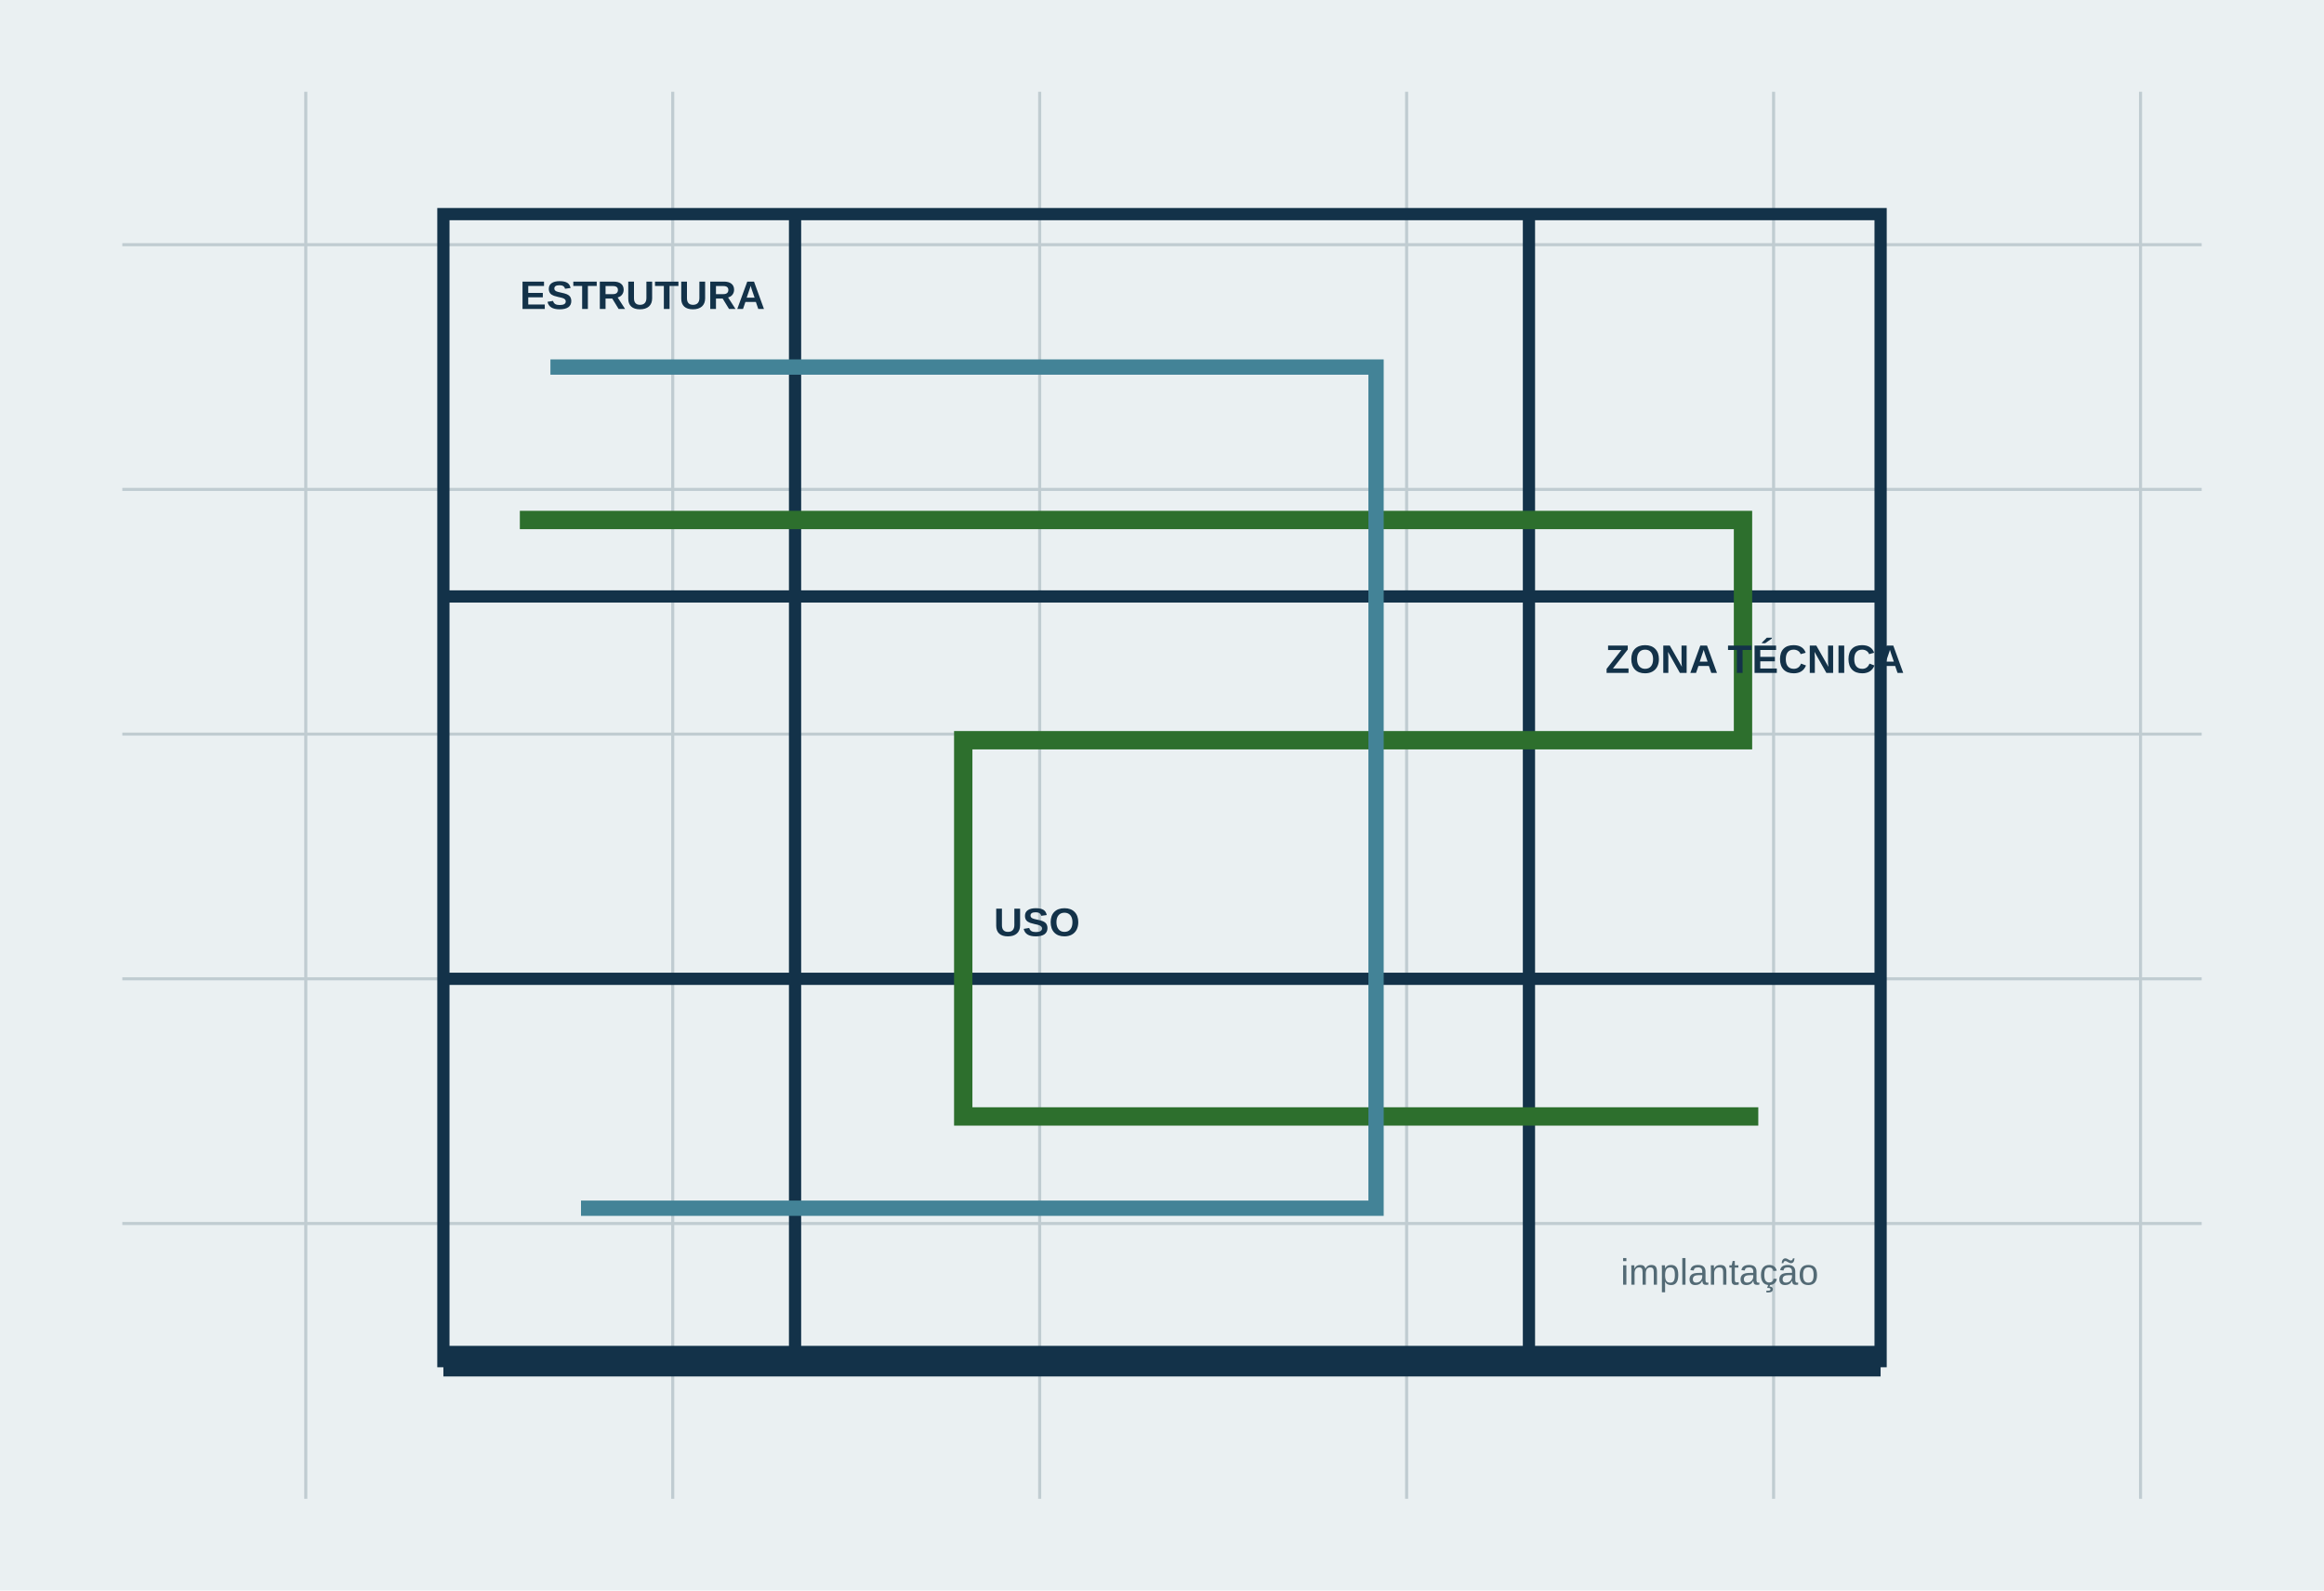
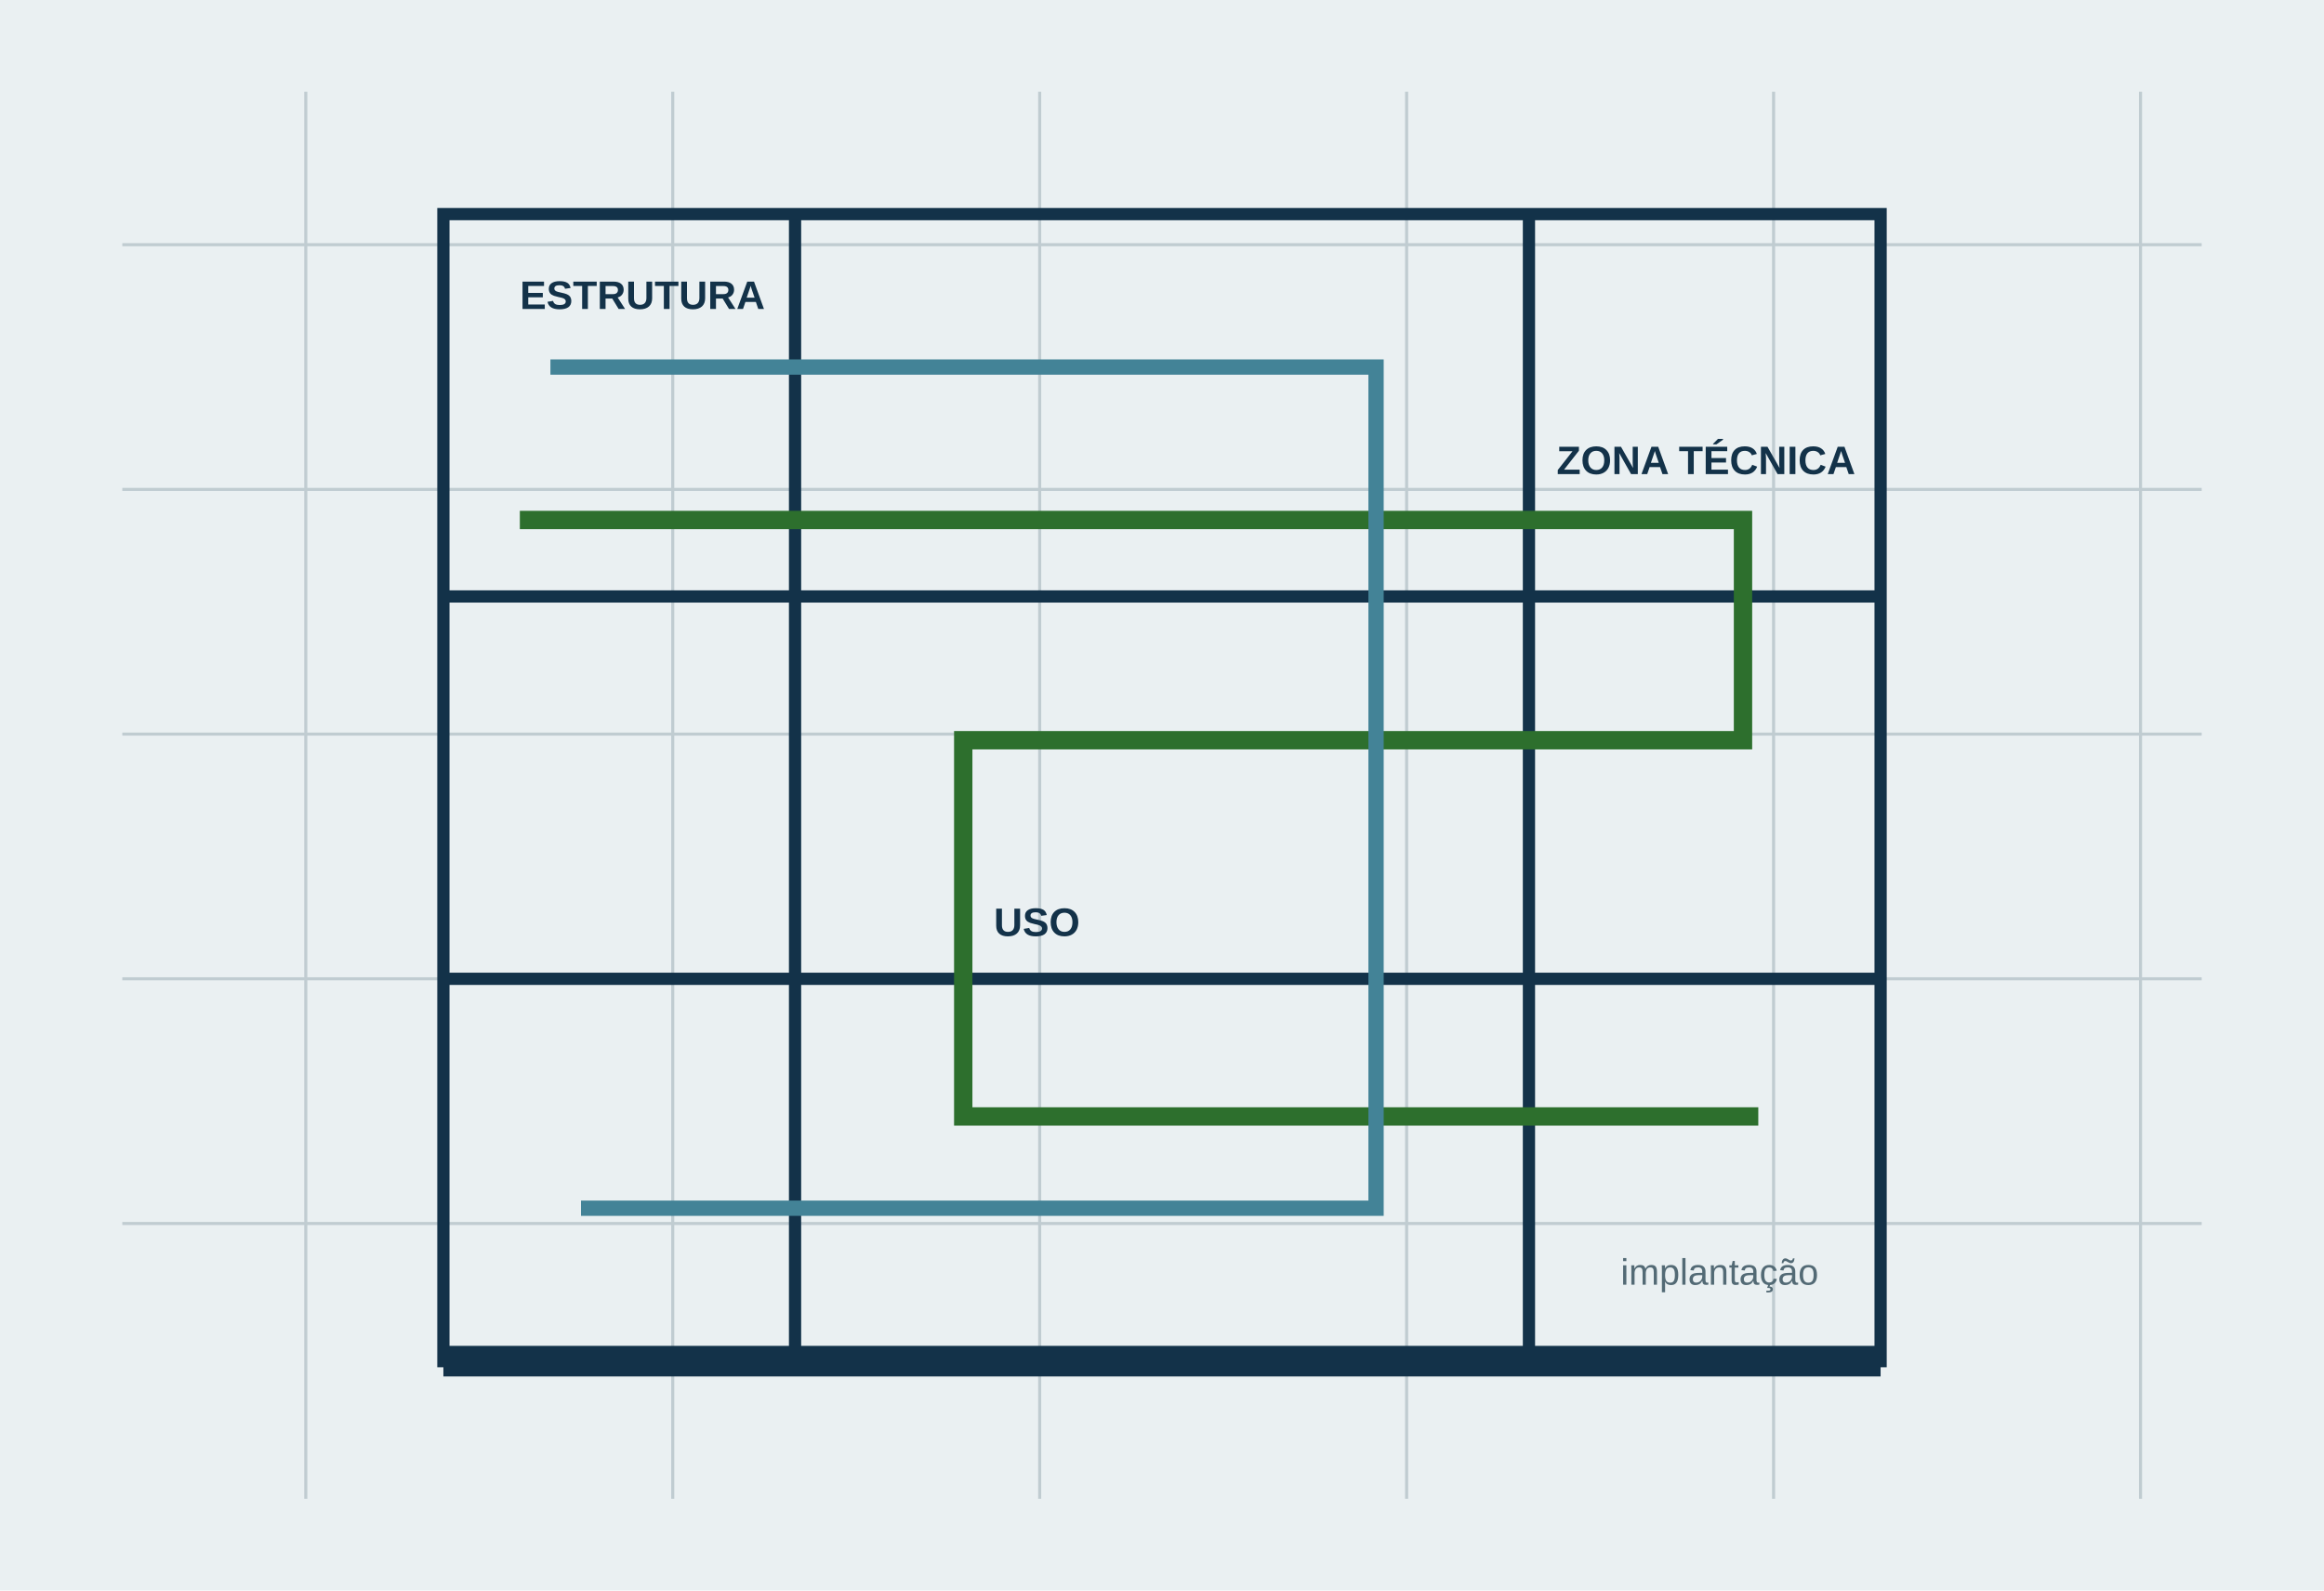
<svg xmlns="http://www.w3.org/2000/svg" viewBox="0 0 760 520">
  <style>.g{stroke:#c0ccd1}.l{fill:none;stroke:#133249;stroke-width:4}.o{fill:none;stroke:#2d6f2d;stroke-width:6}.b{fill:none;stroke:#438397;stroke-width:5}.t{font:700 13px Arial;fill:#133249}.s{font:12px Arial;fill:#536a75}</style>
  <rect width="760" height="520" fill="#eaf0f2" />
  <g class="g">
    <path d="M40 80H720M40 160H720M40 240H720M40 320H720M40 400H720M100 30V490M220 30V490M340 30V490M460 30V490M580 30V490M700 30V490" />
  </g>
  <path class="l" d="M145 70H615V445H145zM145 195H615M145 320H615M260 70V445M500 70V445" />
-   <path class="o" d="M170 170H570V242H315V365H575" />
+   <path class="o" id="building-technical-route" d="M170 170H570V242H315V365H575" />
  <path class="b" d="M180 120H450V395H190" />
  <path d="M145 445H615" stroke="#133249" stroke-width="10" />
  <text class="t" x="170" y="101">ESTRUTURA</text>
-   <text class="t" x="525" y="220">ZONA TÉCNICA</text>
+   <text class="t" x="557.9" y="155" font-size="12" text-anchor="middle" id="building-technical-label">ZONA TÉCNICA</text>
  <text class="t" x="325" y="306">USO</text>
  <text class="s" x="530" y="420">implantação</text>
</svg>
